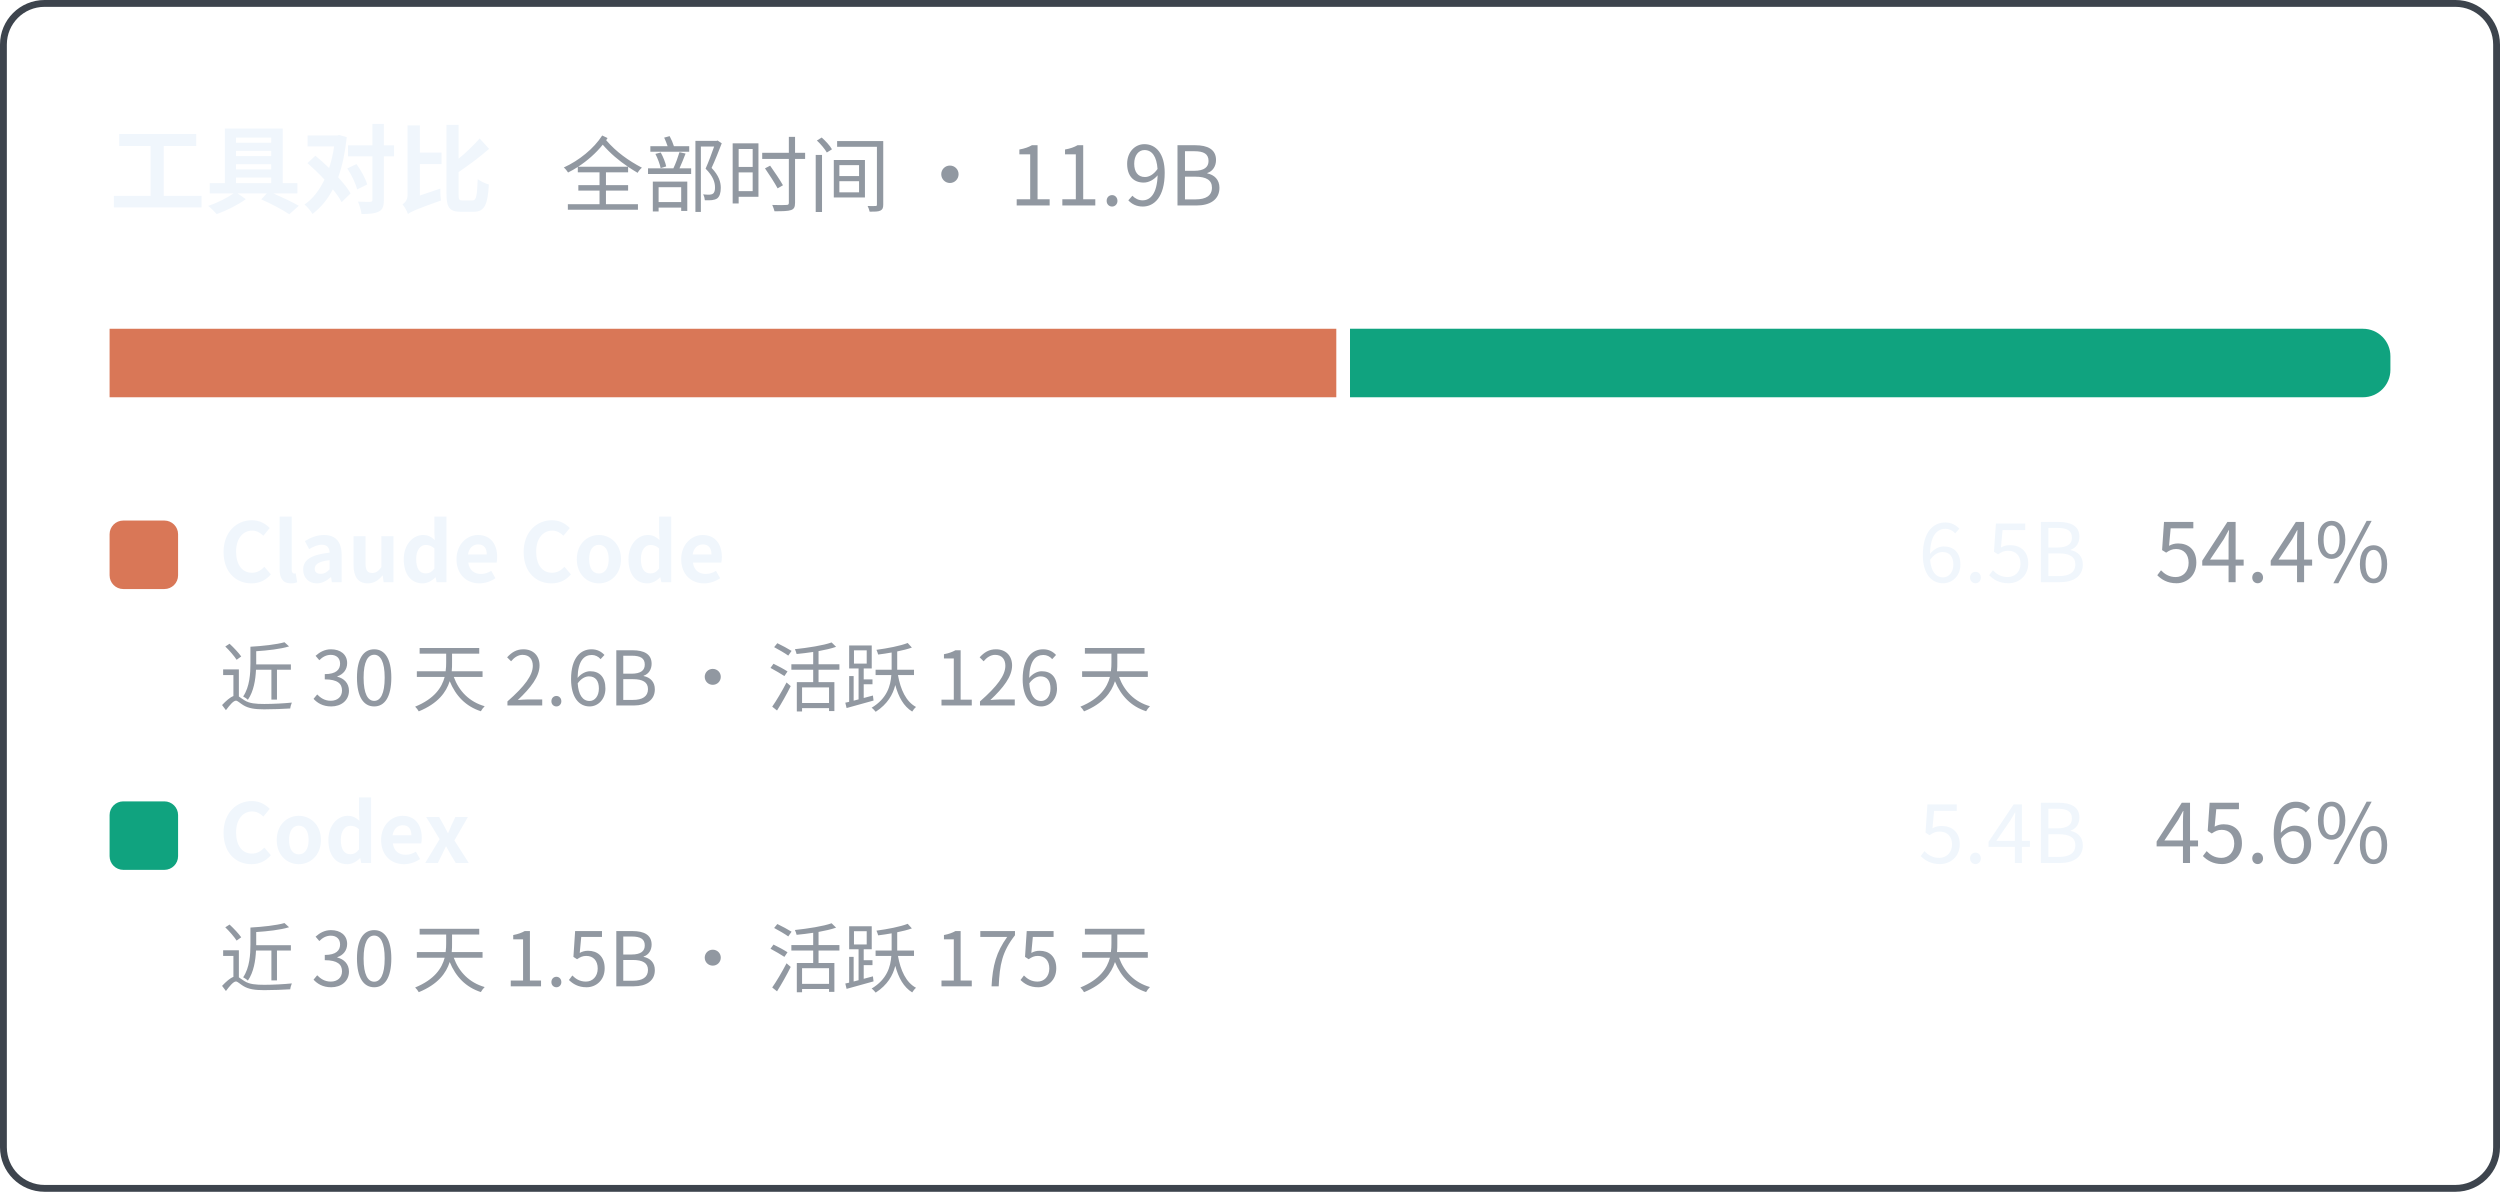
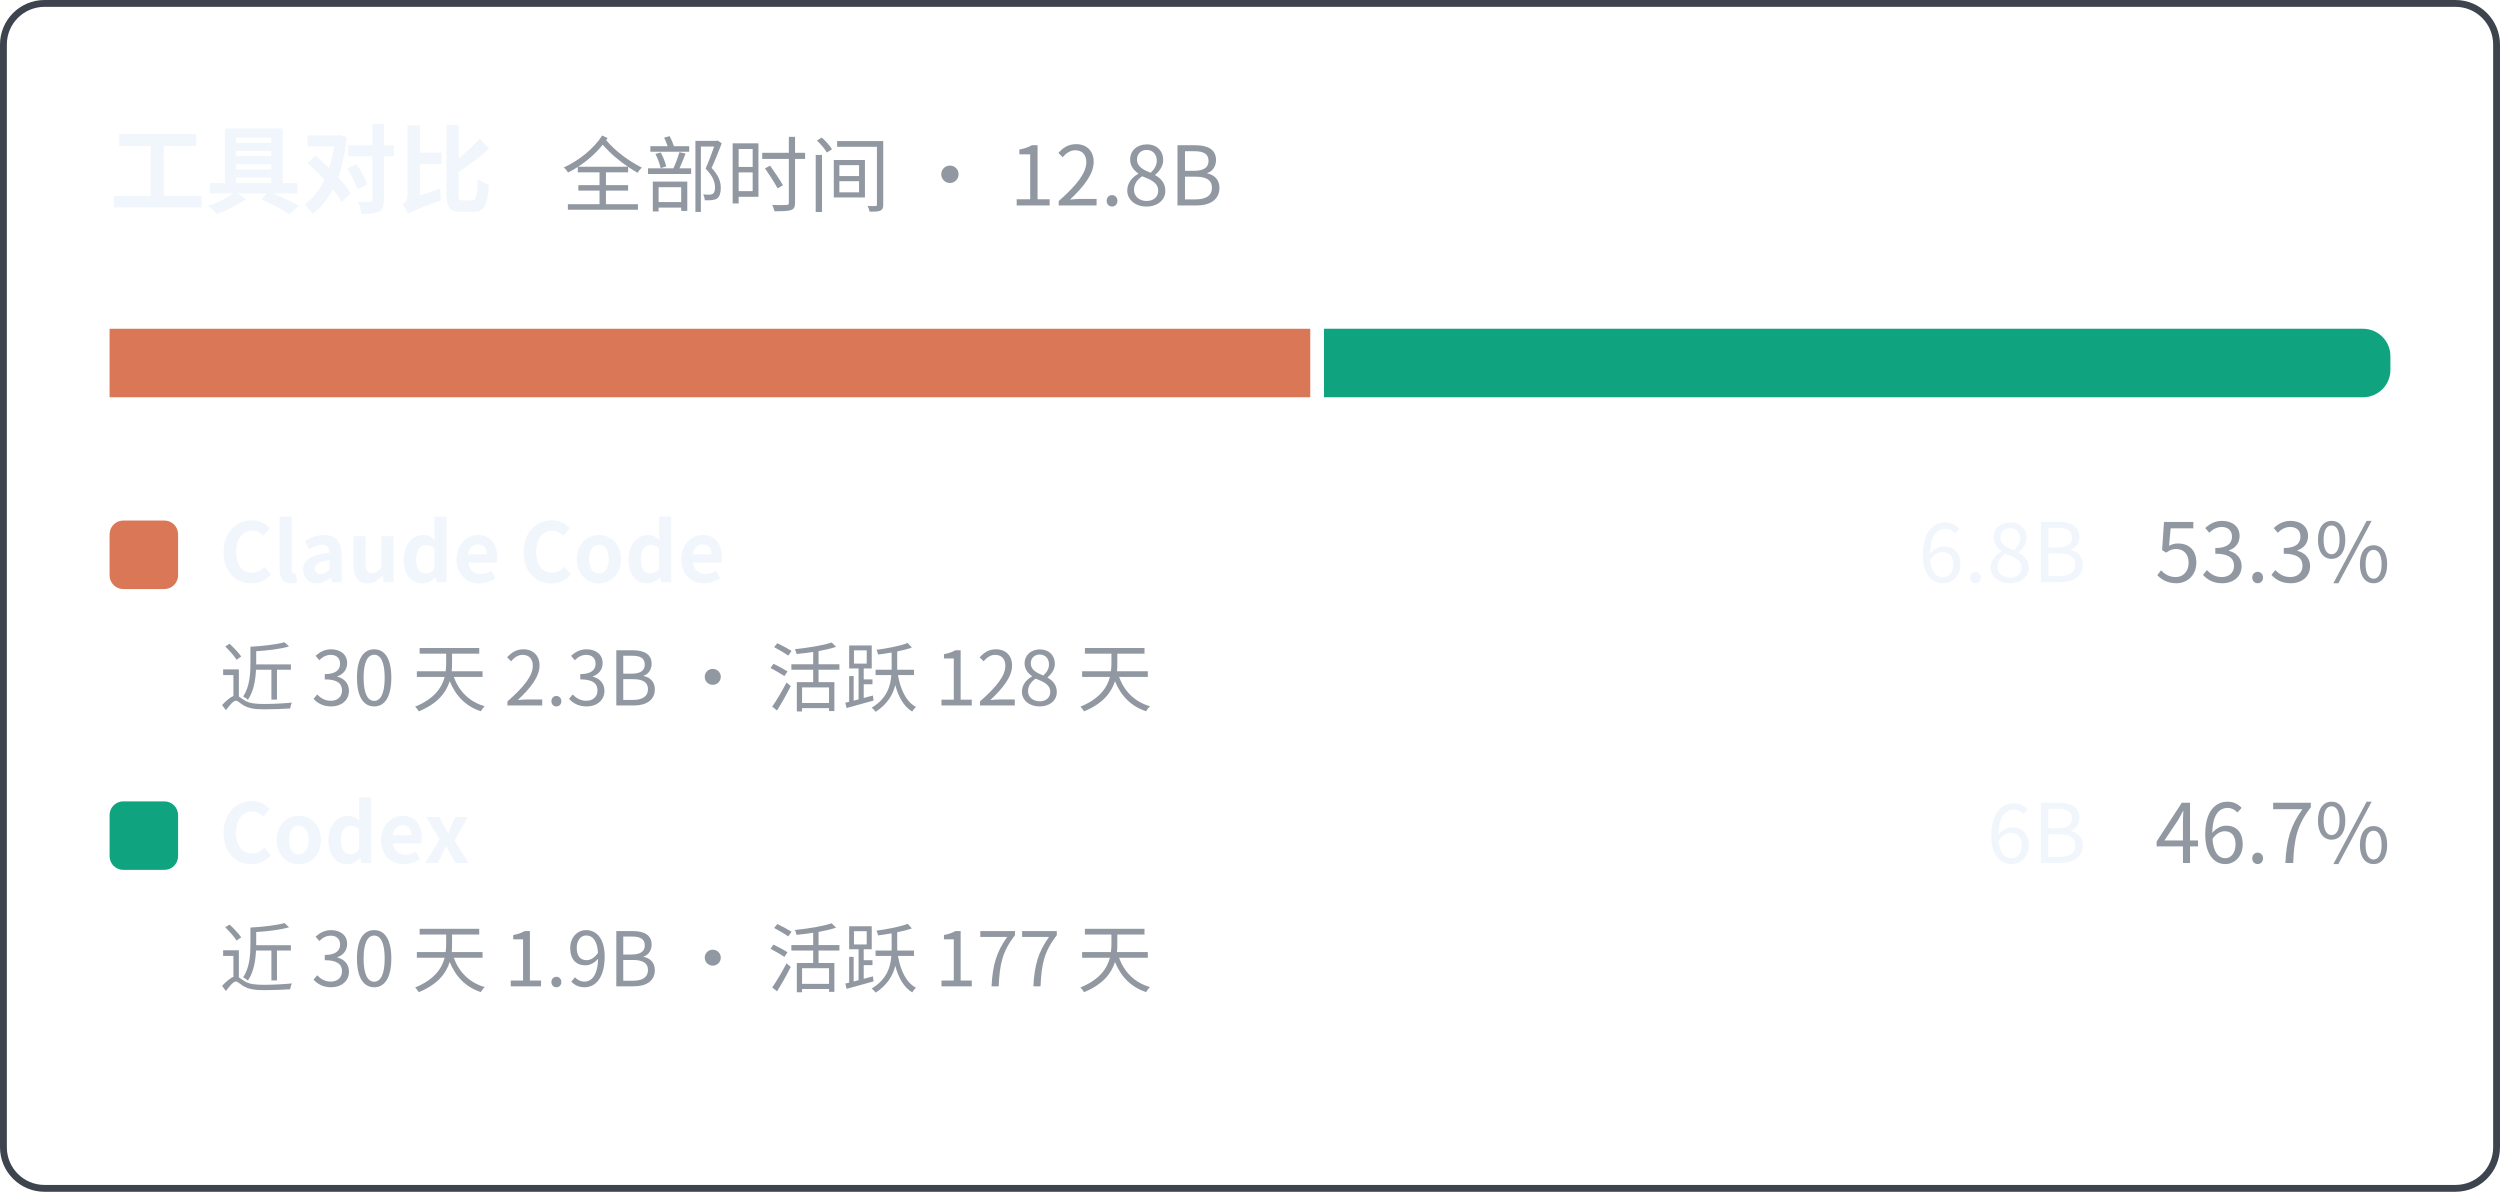
<svg xmlns="http://www.w3.org/2000/svg" width="365" height="174" viewBox="0 0 365 174" font-family="system-ui, -apple-system, 'Segoe UI', 'PingFang SC', 'Microsoft YaHei', 'Noto Sans CJK SC', sans-serif">
  <rect x="0.5" y="0.5" width="364" height="173" rx="6" fill="none" stroke="#3d444d" />
-   <text x="16" y="30" font-size="14" font-weight="600" fill="#f0f6fc">工具对比<tspan dx="10" font-size="12" font-weight="400" fill="#9198a1">全部时间 · 11.9B</tspan>
+   <text x="16" y="30" font-size="14" font-weight="600" fill="#f0f6fc">工具对比<tspan dx="10" font-size="12" font-weight="400" fill="#9198a1">全部时间 · 12.8B</tspan>
  </text>
-   <rect x="16.0" y="48" width="179.1" height="10" fill="#d97757" />
-   <path d="M197.1 48 h147.9 a4.0 4.0 0 0 1 4.0 4.0 v2.0 a4.0 4.0 0 0 1 -4.0 4.0 h-147.9 z" fill="#10a37f" />
+   <rect x="16.0" y="48" width="175.3" height="10" fill="#d97757" />
+   <path d="M193.3 48 h151.7 a4.0 4.0 0 0 1 4.0 4.0 v2.0 a4.0 4.0 0 0 1 -4.0 4.0 h-151.7 z" fill="#10a37f" />
  <rect x="16" y="76.0" width="10" height="10" rx="2" fill="#d97757" />
  <text x="32" y="85.0" font-size="12" font-weight="600" fill="#f0f6fc">Claude Code</text>
-   <text x="349" y="85.0" font-size="12" text-anchor="end" fill="#f0f6fc">6.5B<tspan dx="10" font-size="12" font-weight="400" fill="#9198a1">54.4%</tspan>
+   <text x="349" y="85.0" font-size="12" text-anchor="end" fill="#f0f6fc">6.8B<tspan dx="10" font-size="12" font-weight="400" fill="#9198a1">53.3%</tspan>
  </text>
-   <text x="32" y="103.0" font-size="11" fill="#9198a1">近 30 天 2.6B · 活跃 126 天</text>
+   <text x="32" y="103.0" font-size="11" fill="#9198a1">近 30 天 2.3B · 活跃 128 天</text>
  <rect x="16" y="117.0" width="10" height="10" rx="2" fill="#10a37f" />
  <text x="32" y="126.0" font-size="12" font-weight="600" fill="#f0f6fc">Codex</text>
-   <text x="349" y="126.0" font-size="12" text-anchor="end" fill="#f0f6fc">5.4B<tspan dx="10" font-size="12" font-weight="400" fill="#9198a1">45.6%</tspan>
+   <text x="349" y="126.0" font-size="12" text-anchor="end" fill="#f0f6fc">6B<tspan dx="10" font-size="12" font-weight="400" fill="#9198a1">46.7%</tspan>
  </text>
-   <text x="32" y="144.0" font-size="11" fill="#9198a1">近 30 天 1.5B · 活跃 175 天</text>
+   <text x="32" y="144.0" font-size="11" fill="#9198a1">近 30 天 1.9B · 活跃 177 天</text>
</svg>
